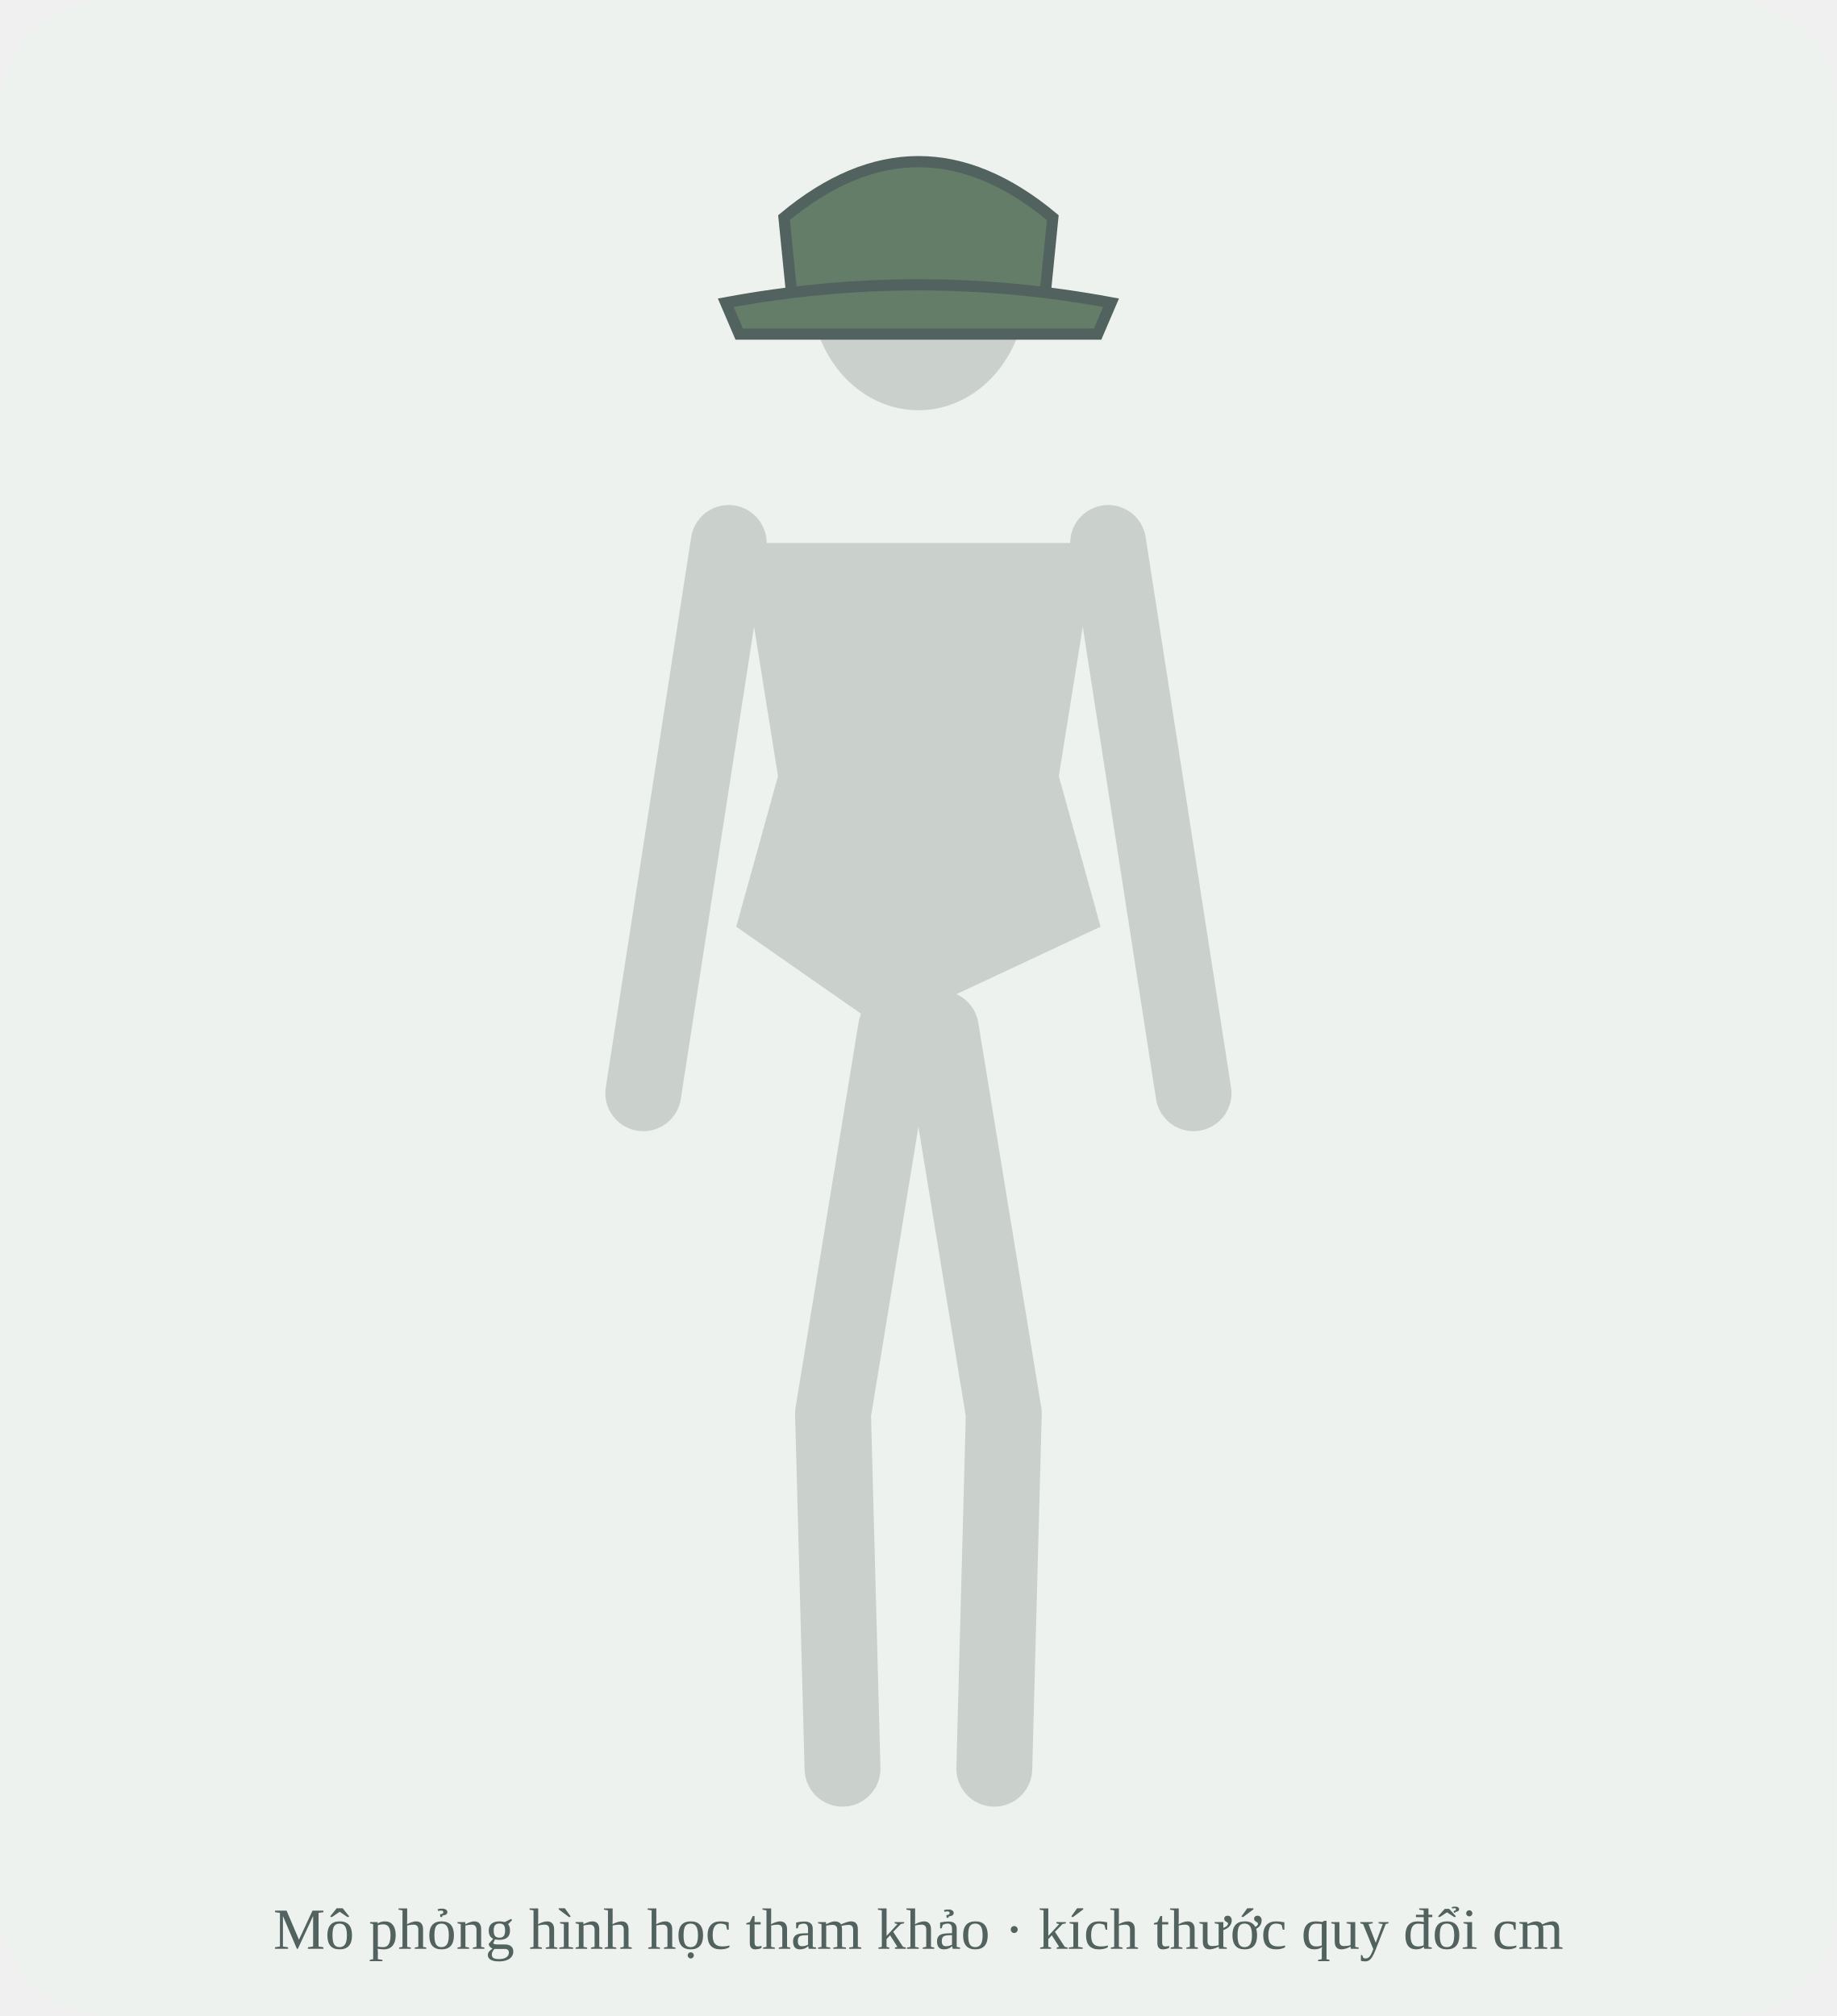
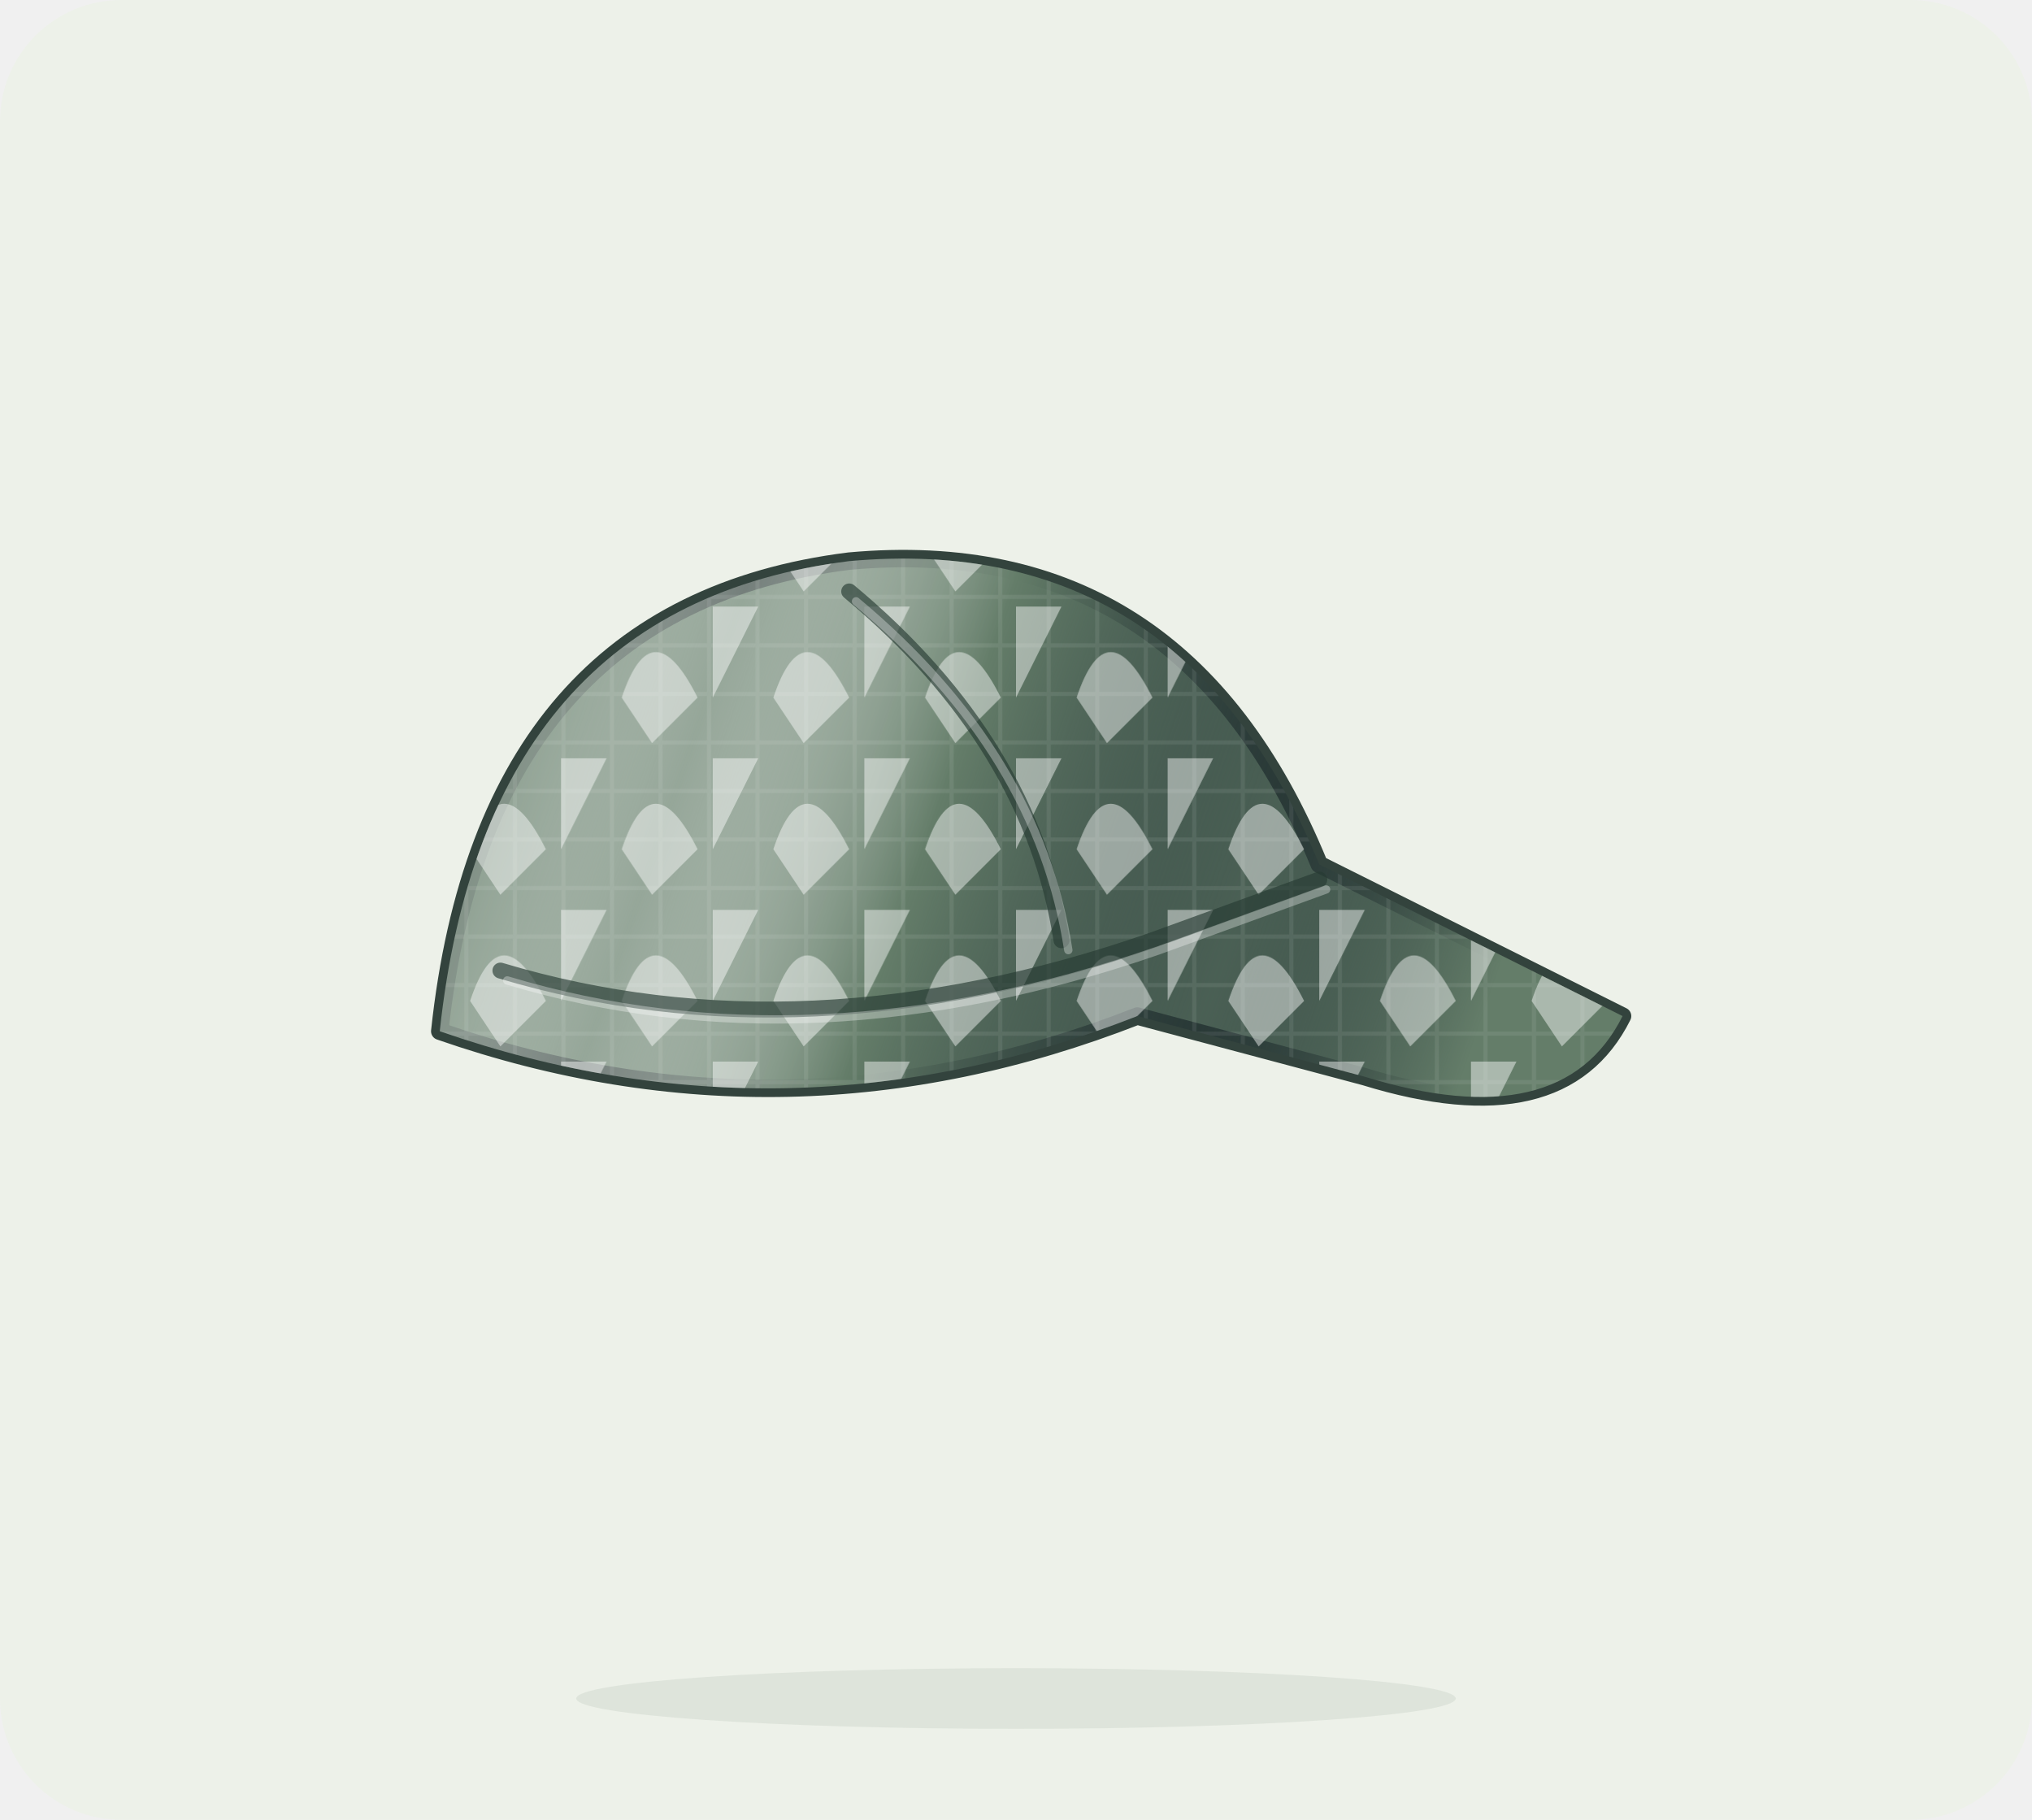
- <svg xmlns="http://www.w3.org/2000/svg" data-garment-id="tpl-hats-2" data-garment-category="hats" viewBox="0 0 410 450" role="img" aria-label="Ma-nơ-canh và trang phục minh họa theo số đo cm">
+ <svg xmlns="http://www.w3.org/2000/svg" viewBox="-17 0 134 120" data-garment-id="tpl-hats-2" data-garment-category="hats" role="img">
  <defs>
-     <pattern id="ws-stripe" width="12" height="12" patternUnits="userSpaceOnUse">
-       <path d="M0 0V12" stroke="#fff" stroke-opacity=".55" stroke-width="3" />
+     <linearGradient id="fabric-tpl-hats-2-light" x1="0" y1=".2" x2=".96" y2=".35">
+       <stop stop-color="#647d69" />
+       <stop offset=".24" stop-color="white" stop-opacity="0.32" />
+       <stop offset=".47" stop-color="#647d69" />
+       <stop offset=".76" stop-color="#18272c" stop-opacity=".34" />
+       <stop offset="1" stop-color="#647d69" />
+     </linearGradient>
+     <pattern id="fabric-tpl-hats-2-print" width="10" height="10" patternUnits="userSpaceOnUse">
+       <path d="M0 0h3L0 6Zm4 6q2-6 5 0l-3 3Z" fill="white" />
    </pattern>
-     <pattern id="ws-check" width="18" height="18" patternUnits="userSpaceOnUse">
-       <path d="M0 0H18M0 0V18" stroke="#fff" stroke-opacity=".45" stroke-width="2" />
-     </pattern>
-     <pattern id="ws-dot" width="14" height="14" patternUnits="userSpaceOnUse">
-       <circle cx="4" cy="4" r="2" fill="#fff" fill-opacity=".7" />
-     </pattern>
-     <pattern id="ws-wave" width="24" height="14" patternUnits="userSpaceOnUse">
-       <path d="M0 7Q6 0 12 7T24 7" fill="none" stroke="#fff" stroke-opacity=".6" stroke-width="2" />
+     <pattern id="fabric-tpl-hats-2-weave" width="3.2" height="3.2" viewBox="0 0 10 10" patternUnits="userSpaceOnUse">
+       <path d="M0 3h10M3 0v10" fill="none" stroke="white" stroke-width="0.85" />
    </pattern>
  </defs>
-   <rect width="410" height="450" rx="24" fill="#eef2ef" />
-   <g transform="">
-     <g fill="#b9c1bd" opacity=".68">
-       <ellipse cx="205" cy="64.579" rx="24" ry="27" />
-       <path d="M 189.16 121.2 L 162.647 121.2 L 166.882 130.958 L 173.659 173.243 L 164.341 206.855 L 197 229.624 L 191 394.8 L 180 394.8 L 197 229.624 L 245.659 206.855 L 236.341 173.243 L 243.118 130.958 L 247.353 121.2 L 220.84 121.2 Z" />
-       <path d="M 162.647 121.2 L 143.588 244.024 M 247.353 121.2 L 266.412 244.024 M 200 229.624 L 185.941 315.515 L 188.059 394.8 M 210 229.624 L 224.059 315.515 L 221.941 394.8" fill="none" stroke="#b9c1bd" stroke-width="16.941" stroke-linecap="round" stroke-linejoin="round" />
-     </g>
+   <rect x="-17" width="134" height="120" rx="8" fill="#edf1e9" />
+   <ellipse cx="50" cy="112" rx="29" ry="2" fill="#abb9ab" opacity=".23" />
+   <g transform="translate(50 60) scale(1 1) translate(-50 -60)" stroke-linejoin="round" stroke-linecap="round">
+     <path data-garment="tpl-hats-2" data-region="main" d="M12 68Q15 40 39 37Q61 35 70 57L90 67Q86 75 73 71L58 67Q35 76 12 68Z" fill-rule="evenodd" fill="#647d69" stroke="#33433d" stroke-width="1.15" />
+     <path d="M12 68Q15 40 39 37Q61 35 70 57L90 67Q86 75 73 71L58 67Q35 76 12 68Z" fill-rule="evenodd" fill="url(#fabric-tpl-hats-2-light)" opacity="1" />
+     <path d="M12 68Q15 40 39 37Q61 35 70 57L90 67Q86 75 73 71L58 67Q35 76 12 68Z" fill-rule="evenodd" fill="url(#fabric-tpl-hats-2-weave)" opacity="0.08" />
+     <path d="M12 68Q15 40 39 37Q61 35 70 57L90 67Q86 75 73 71L58 67Q35 76 12 68Z" fill-rule="evenodd" fill="url(#fabric-tpl-hats-2-print)" opacity="0.45" />
+     <path d="M16 64Q36 70 59 62L70 58M39 39Q51 49 53 62" fill="none" stroke="#263b32" opacity=".65" stroke-width="1.05" />
+     <path d="M16 64Q36 70 59 62L70 58M39 39Q51 49 53 62" transform="translate(.45 .65)" fill="none" stroke="#fff" opacity=".32" stroke-width=".55" />
  </g>
-   <g transform="">
-     <g>
-       <path data-garment="tpl-hats-2" data-region="main" d="M 175 48.579 Q 205 23.579 235 48.579 L 233 68.579 L 177 68.579 Z" fill="#647d69" stroke="#52625e" stroke-width="2.5" vector-effect="non-scaling-stroke" />
-       <path data-garment="tpl-hats-2" data-region="main" d="M 162 67.579 Q 205 59.579 248 67.579 L 245 74.579 L 165 74.579 Z" fill="#647d69" stroke="#52625e" stroke-width="2.5" vector-effect="non-scaling-stroke" />
-     </g>
-   </g>
-   <text x="205" y="435" text-anchor="middle" fill="#52625e" font-size="13">Mô phỏng hình học tham khảo · kích thước quy đổi cm</text>
</svg>
